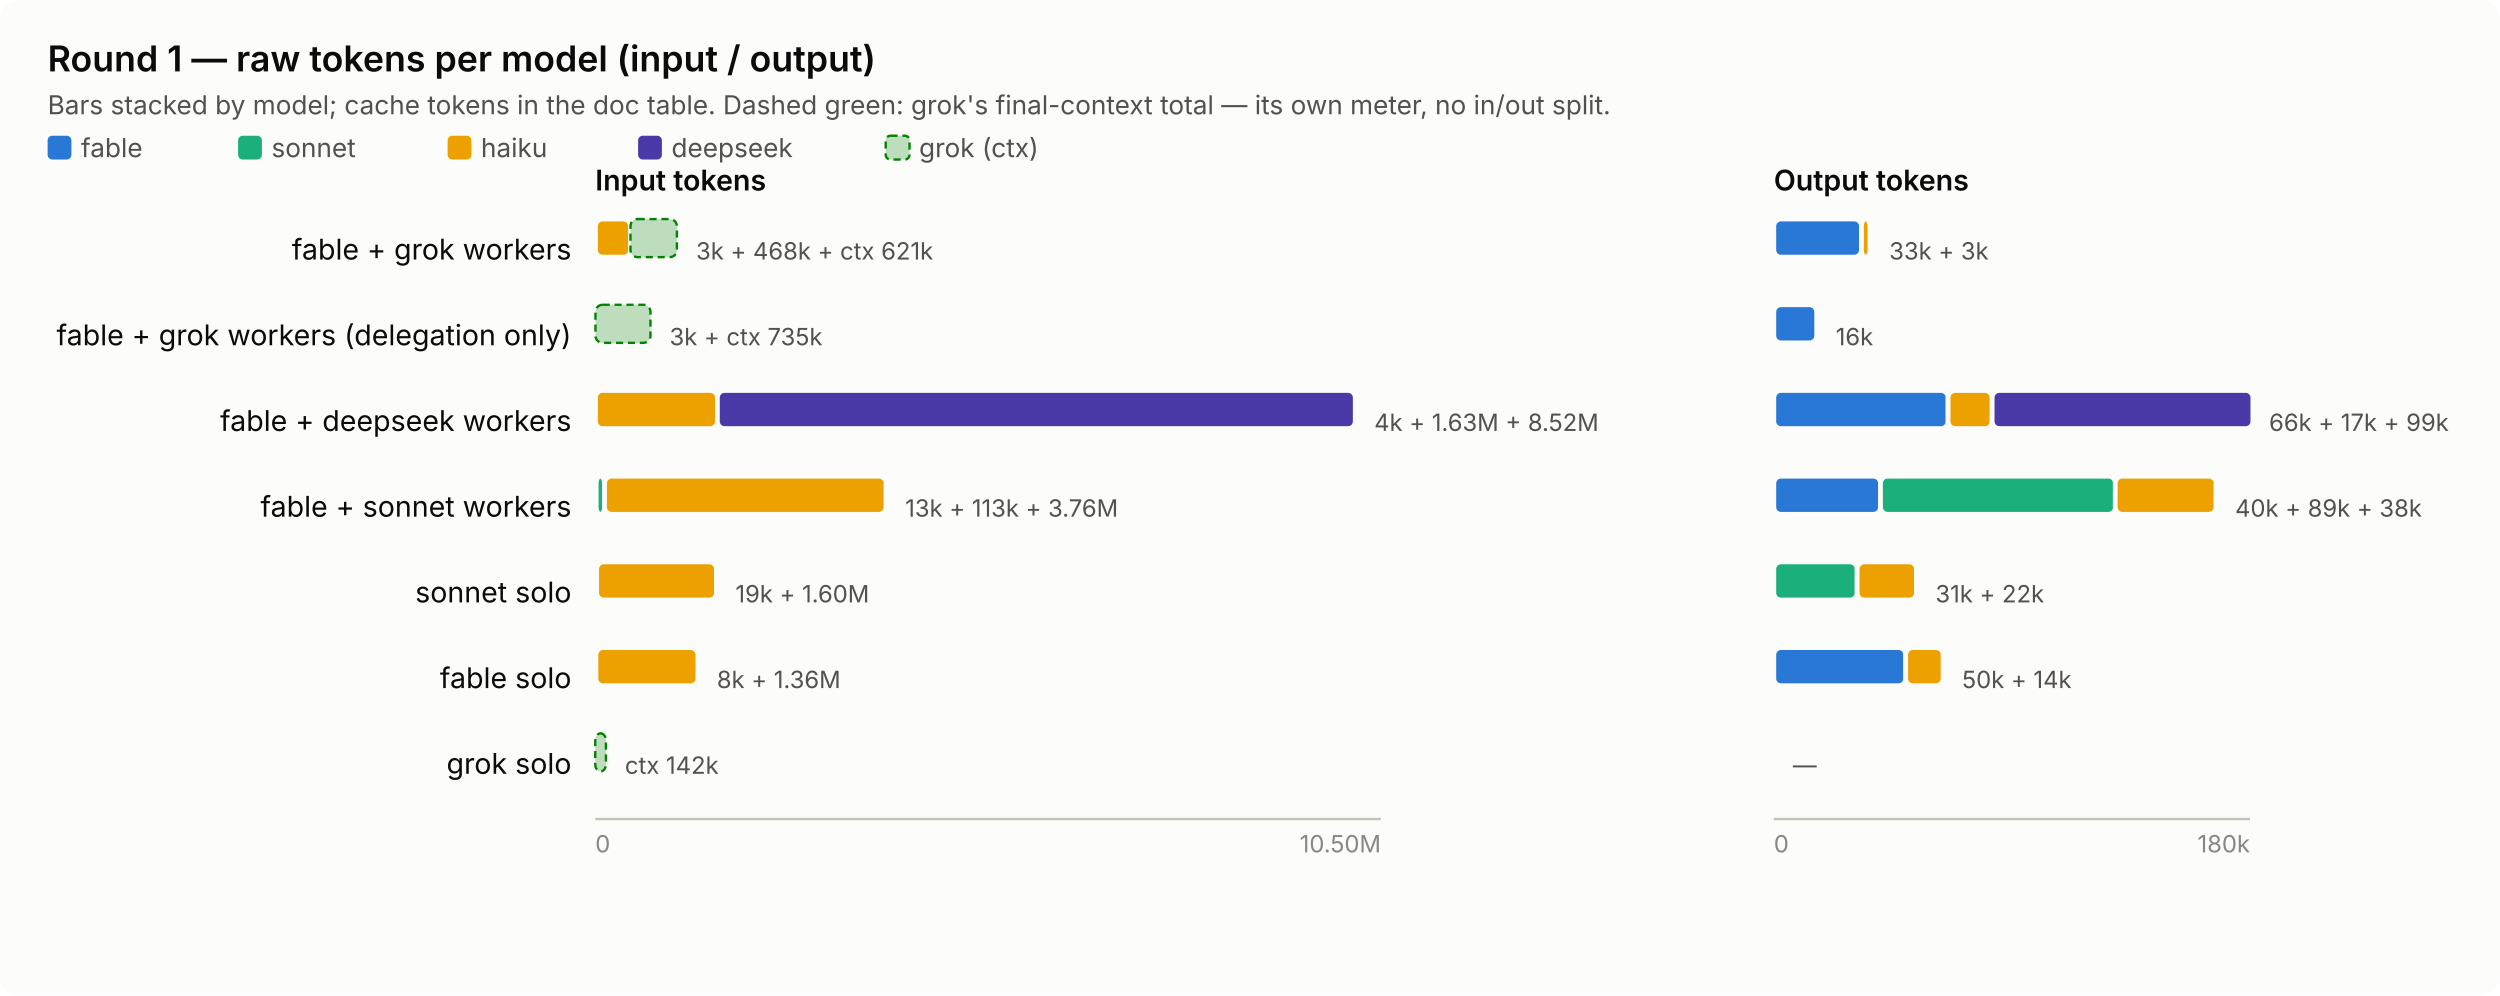
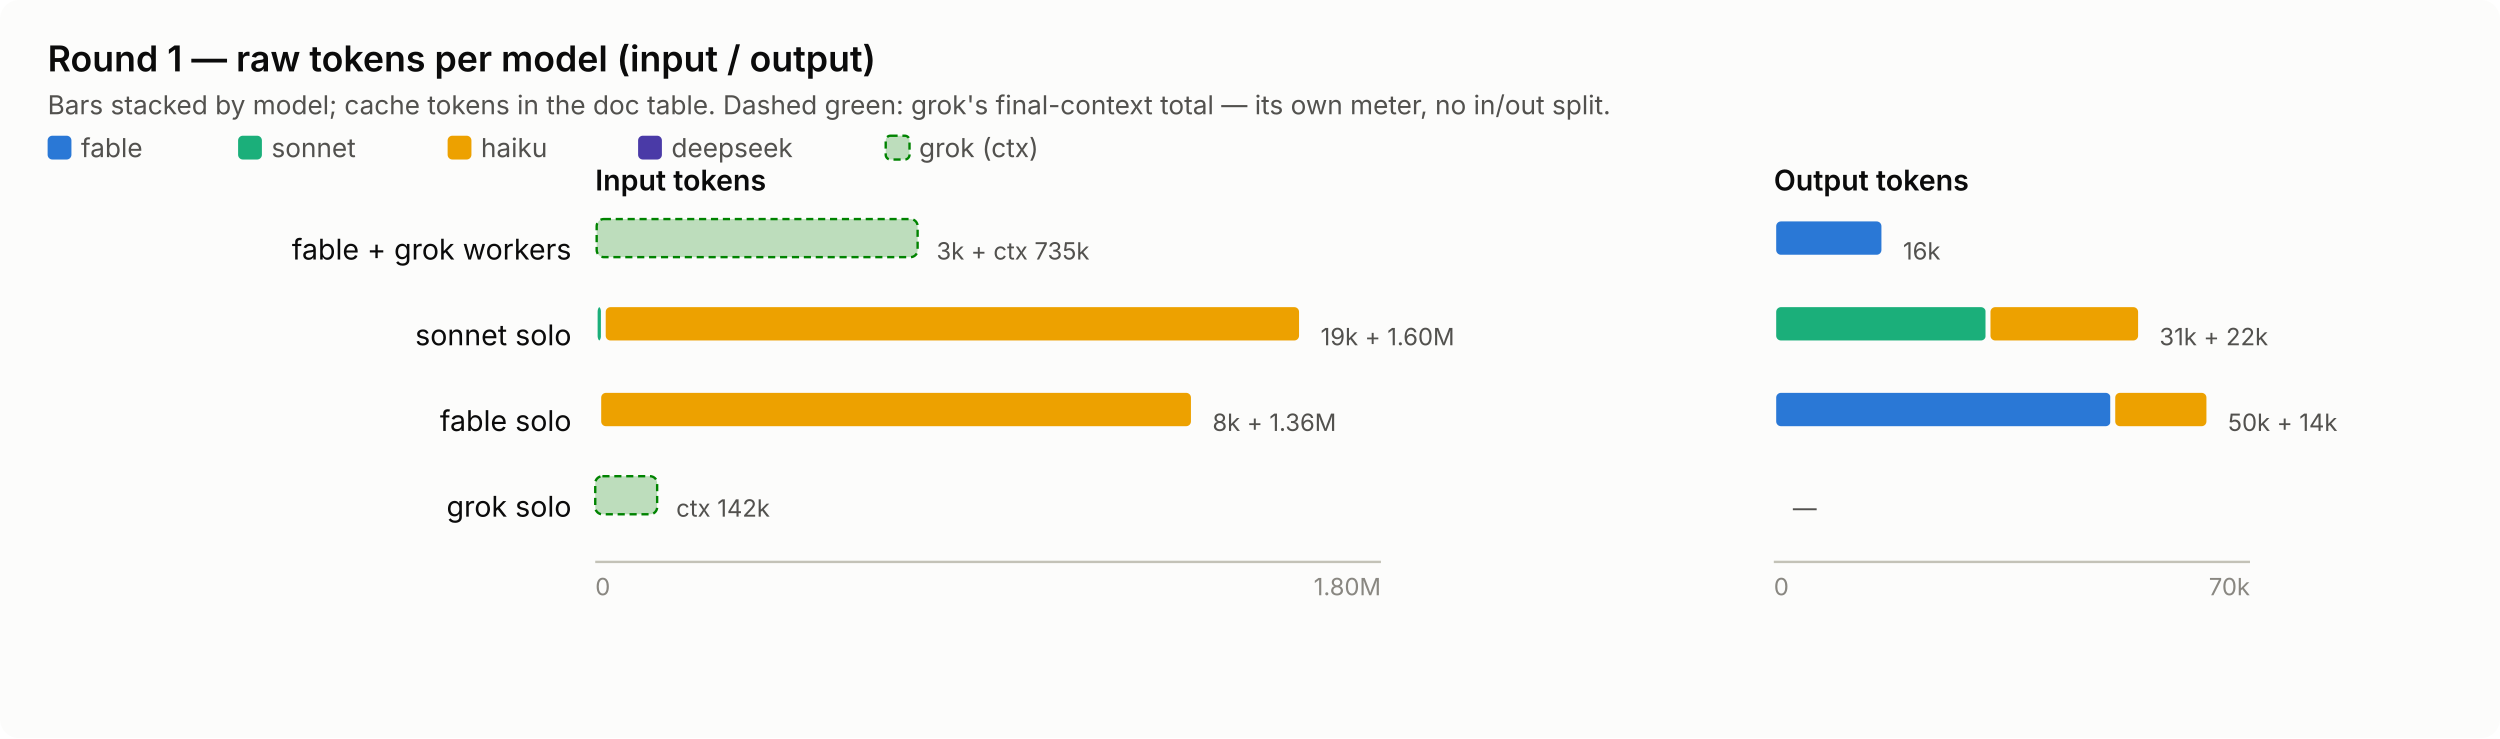
- <svg xmlns="http://www.w3.org/2000/svg" viewBox="0 0 1050 418" width="1050" height="418" role="img" aria-label="Round 1 raw tokens per model">
-   <rect width="1050" height="418" rx="8" fill="#fcfcfb" />
+ <svg xmlns="http://www.w3.org/2000/svg" viewBox="0 0 1050 310" width="1050" height="310" role="img" aria-label="Round 1 raw tokens per model">
+   <rect width="1050" height="310" rx="8" fill="#fcfcfb" />
  <text x="20" y="30" font-size="15" fill="#0b0b0b" text-anchor="start" font-weight="600" font-family="system-ui,-apple-system,Segoe UI,sans-serif">Round 1 — raw tokens per model (input / output)</text>
  <text x="20" y="48" font-size="11" fill="#52514e" text-anchor="start" font-weight="normal" font-family="system-ui,-apple-system,Segoe UI,sans-serif">Bars stacked by model; cache tokens in the doc table. Dashed green: grok's final-context total — its own meter, no in/out split.</text>
  <rect x="20" y="57" width="10" height="10" rx="2" fill="#2a78d6" />
  <text x="34" y="66" font-size="11" fill="#52514e" text-anchor="start" font-weight="normal" font-family="system-ui,-apple-system,Segoe UI,sans-serif">fable</text>
  <rect x="100" y="57" width="10" height="10" rx="2" fill="#1baf7a" />
  <text x="114" y="66" font-size="11" fill="#52514e" text-anchor="start" font-weight="normal" font-family="system-ui,-apple-system,Segoe UI,sans-serif">sonnet</text>
  <rect x="188" y="57" width="10" height="10" rx="2" fill="#eda100" />
  <text x="202" y="66" font-size="11" fill="#52514e" text-anchor="start" font-weight="normal" font-family="system-ui,-apple-system,Segoe UI,sans-serif">haiku</text>
  <rect x="268" y="57" width="10" height="10" rx="2" fill="#4a3aa7" />
  <text x="282" y="66" font-size="11" fill="#52514e" text-anchor="start" font-weight="normal" font-family="system-ui,-apple-system,Segoe UI,sans-serif">deepseek</text>
  <rect x="372" y="57" width="10" height="10" rx="2" fill="#008300" fill-opacity="0.25" stroke="#008300" stroke-dasharray="3,2" />
  <text x="386" y="66" font-size="11" fill="#52514e" text-anchor="start" font-weight="normal" font-family="system-ui,-apple-system,Segoe UI,sans-serif">grok (ctx)</text>
  <text x="250" y="80" font-size="12" fill="#0b0b0b" text-anchor="start" font-weight="600" font-family="system-ui,-apple-system,Segoe UI,sans-serif">Input tokens</text>
  <text x="240" y="109" font-size="12" fill="#0b0b0b" text-anchor="end" font-weight="normal" font-family="system-ui,-apple-system,Segoe UI,sans-serif">fable + grok workers</text>
-   <rect x="250.1" y="92" width="14.7" height="16" rx="3" fill="#eda100" stroke="#fcfcfb" stroke-width="2" />
-   <rect x="264.8" y="92" width="19.5" height="16" rx="3" fill="#008300" fill-opacity="0.25" stroke="#008300" stroke-dasharray="3,2" />
-   <text x="292.341" y="109" font-size="10" fill="#52514e" text-anchor="start" font-weight="normal" font-family="system-ui,-apple-system,Segoe UI,sans-serif">3k + 468k + ctx 621k</text>
-   <text x="240" y="145" font-size="12" fill="#0b0b0b" text-anchor="end" font-weight="normal" font-family="system-ui,-apple-system,Segoe UI,sans-serif">fable + grok workers (delegation only)</text>
-   <rect x="250.1" y="128" width="23.1" height="16" rx="3" fill="#008300" fill-opacity="0.25" stroke="#008300" stroke-dasharray="3,2" />
-   <text x="281.197" y="145" font-size="10" fill="#52514e" text-anchor="start" font-weight="normal" font-family="system-ui,-apple-system,Segoe UI,sans-serif">3k + ctx 735k</text>
-   <text x="240" y="181" font-size="12" fill="#0b0b0b" text-anchor="end" font-weight="normal" font-family="system-ui,-apple-system,Segoe UI,sans-serif">fable + deepseek workers</text>
-   <rect x="250.1" y="164" width="51.2" height="16" rx="3" fill="#eda100" stroke="#fcfcfb" stroke-width="2" />
-   <rect x="301.3" y="164" width="267.9" height="16" rx="3" fill="#4a3aa7" stroke="#fcfcfb" stroke-width="2" />
-   <text x="577.152" y="181" font-size="10" fill="#52514e" text-anchor="start" font-weight="normal" font-family="system-ui,-apple-system,Segoe UI,sans-serif">4k + 1.63M + 8.52M</text>
-   <text x="240" y="217" font-size="12" fill="#0b0b0b" text-anchor="end" font-weight="normal" font-family="system-ui,-apple-system,Segoe UI,sans-serif">fable + sonnet workers</text>
-   <rect x="250.4" y="200" width="3.5" height="16" rx="3" fill="#1baf7a" stroke="#fcfcfb" stroke-width="2" />
-   <rect x="253.9" y="200" width="118.2" height="16" rx="3" fill="#eda100" stroke="#fcfcfb" stroke-width="2" />
-   <text x="380.175" y="217" font-size="10" fill="#52514e" text-anchor="start" font-weight="normal" font-family="system-ui,-apple-system,Segoe UI,sans-serif">13k + 113k + 3.76M</text>
-   <text x="240" y="253" font-size="12" fill="#0b0b0b" text-anchor="end" font-weight="normal" font-family="system-ui,-apple-system,Segoe UI,sans-serif">sonnet solo</text>
-   <rect x="250.0" y="236" width="1.5" height="16" rx="3" fill="#1baf7a" stroke="#fcfcfb" stroke-width="2" />
-   <rect x="250.6" y="236" width="50.3" height="16" rx="3" fill="#eda100" stroke="#fcfcfb" stroke-width="2" />
-   <text x="308.855" y="253" font-size="10" fill="#52514e" text-anchor="start" font-weight="normal" font-family="system-ui,-apple-system,Segoe UI,sans-serif">19k + 1.60M</text>
-   <text x="240" y="289" font-size="12" fill="#0b0b0b" text-anchor="end" font-weight="normal" font-family="system-ui,-apple-system,Segoe UI,sans-serif">fable solo</text>
-   <rect x="250.3" y="272" width="42.8" height="16" rx="3" fill="#eda100" stroke="#fcfcfb" stroke-width="2" />
-   <text x="301.067" y="289" font-size="10" fill="#52514e" text-anchor="start" font-weight="normal" font-family="system-ui,-apple-system,Segoe UI,sans-serif">8k + 1.36M</text>
-   <text x="240" y="325" font-size="12" fill="#0b0b0b" text-anchor="end" font-weight="normal" font-family="system-ui,-apple-system,Segoe UI,sans-serif">grok solo</text>
-   <rect x="250.0" y="308" width="4.5" height="16" rx="3" fill="#008300" fill-opacity="0.25" stroke="#008300" stroke-dasharray="3,2" />
-   <text x="262.456" y="325" font-size="10" fill="#52514e" text-anchor="start" font-weight="normal" font-family="system-ui,-apple-system,Segoe UI,sans-serif">ctx 142k</text>
-   <line x1="250" y1="344" x2="580" y2="344" stroke="#c3c2b7" />
-   <text x="250" y="358" font-size="10" fill="#898781" text-anchor="start" font-weight="normal" font-family="system-ui,-apple-system,Segoe UI,sans-serif">0</text>
-   <text x="580" y="358" font-size="10" fill="#898781" text-anchor="end" font-weight="normal" font-family="system-ui,-apple-system,Segoe UI,sans-serif">10.50M</text>
+   <rect x="250.0" y="92" width="1.5" height="16" rx="3" fill="#2a78d6" stroke="#fcfcfb" stroke-width="2" />
+   <rect x="250.6" y="92" width="134.8" height="16" rx="3" fill="#008300" fill-opacity="0.25" stroke="#008300" stroke-dasharray="3,2" />
+   <text x="393.315" y="109" font-size="10" fill="#52514e" text-anchor="start" font-weight="normal" font-family="system-ui,-apple-system,Segoe UI,sans-serif">3k + ctx 735k</text>
+   <text x="240" y="145" font-size="12" fill="#0b0b0b" text-anchor="end" font-weight="normal" font-family="system-ui,-apple-system,Segoe UI,sans-serif">sonnet solo</text>
+   <rect x="250.0" y="128" width="3.4" height="16" rx="3" fill="#1baf7a" stroke="#fcfcfb" stroke-width="2" />
+   <rect x="253.4" y="128" width="293.2" height="16" rx="3" fill="#eda100" stroke="#fcfcfb" stroke-width="2" />
+   <text x="554.653" y="145" font-size="10" fill="#52514e" text-anchor="start" font-weight="normal" font-family="system-ui,-apple-system,Segoe UI,sans-serif">19k + 1.60M</text>
+   <text x="240" y="181" font-size="12" fill="#0b0b0b" text-anchor="end" font-weight="normal" font-family="system-ui,-apple-system,Segoe UI,sans-serif">fable solo</text>
+   <rect x="250.0" y="164" width="1.5" height="16" rx="3" fill="#2a78d6" stroke="#fcfcfb" stroke-width="2" />
+   <rect x="251.5" y="164" width="249.7" height="16" rx="3" fill="#eda100" stroke="#fcfcfb" stroke-width="2" />
+   <text x="509.223" y="181" font-size="10" fill="#52514e" text-anchor="start" font-weight="normal" font-family="system-ui,-apple-system,Segoe UI,sans-serif">8k + 1.36M</text>
+   <text x="240" y="217" font-size="12" fill="#0b0b0b" text-anchor="end" font-weight="normal" font-family="system-ui,-apple-system,Segoe UI,sans-serif">grok solo</text>
+   <rect x="250.0" y="200" width="26.0" height="16" rx="3" fill="#008300" fill-opacity="0.25" stroke="#008300" stroke-dasharray="3,2" />
+   <text x="283.994" y="217" font-size="10" fill="#52514e" text-anchor="start" font-weight="normal" font-family="system-ui,-apple-system,Segoe UI,sans-serif">ctx 142k</text>
+   <line x1="250" y1="236" x2="580" y2="236" stroke="#c3c2b7" />
+   <text x="250" y="250" font-size="10" fill="#898781" text-anchor="start" font-weight="normal" font-family="system-ui,-apple-system,Segoe UI,sans-serif">0</text>
+   <text x="580" y="250" font-size="10" fill="#898781" text-anchor="end" font-weight="normal" font-family="system-ui,-apple-system,Segoe UI,sans-serif">1.80M</text>
  <text x="745" y="80" font-size="12" fill="#0b0b0b" text-anchor="start" font-weight="600" font-family="system-ui,-apple-system,Segoe UI,sans-serif">Output tokens</text>
-   <rect x="745.0" y="92" width="36.8" height="16" rx="3" fill="#2a78d6" stroke="#fcfcfb" stroke-width="2" />
-   <rect x="781.8" y="92" width="3.6" height="16" rx="3" fill="#eda100" stroke="#fcfcfb" stroke-width="2" />
-   <text x="793.467" y="109" font-size="10" fill="#52514e" text-anchor="start" font-weight="normal" font-family="system-ui,-apple-system,Segoe UI,sans-serif">33k + 3k</text>
-   <rect x="745.0" y="128" width="18.0" height="16" rx="3" fill="#2a78d6" stroke="#fcfcfb" stroke-width="2" />
-   <text x="770.982" y="145" font-size="10" fill="#52514e" text-anchor="start" font-weight="normal" font-family="system-ui,-apple-system,Segoe UI,sans-serif">16k</text>
-   <rect x="745.0" y="164" width="73.2" height="16" rx="3" fill="#2a78d6" stroke="#fcfcfb" stroke-width="2" />
-   <rect x="818.2" y="164" width="18.5" height="16" rx="3" fill="#eda100" stroke="#fcfcfb" stroke-width="2" />
-   <rect x="836.7" y="164" width="109.5" height="16" rx="3" fill="#4a3aa7" stroke="#fcfcfb" stroke-width="2" />
-   <text x="953.0" y="181" font-size="10" fill="#52514e" text-anchor="start" font-weight="normal" font-family="system-ui,-apple-system,Segoe UI,sans-serif">66k + 17k + 99k</text>
-   <rect x="745.0" y="200" width="44.8" height="16" rx="3" fill="#2a78d6" stroke="#fcfcfb" stroke-width="2" />
-   <rect x="789.8" y="200" width="98.7" height="16" rx="3" fill="#1baf7a" stroke="#fcfcfb" stroke-width="2" />
-   <rect x="888.4" y="200" width="42.3" height="16" rx="3" fill="#eda100" stroke="#fcfcfb" stroke-width="2" />
-   <text x="938.73" y="217" font-size="10" fill="#52514e" text-anchor="start" font-weight="normal" font-family="system-ui,-apple-system,Segoe UI,sans-serif">40k + 89k + 38k</text>
-   <rect x="745.0" y="236" width="35.0" height="16" rx="3" fill="#1baf7a" stroke="#fcfcfb" stroke-width="2" />
-   <rect x="780.0" y="236" width="24.9" height="16" rx="3" fill="#eda100" stroke="#fcfcfb" stroke-width="2" />
-   <text x="812.869" y="253" font-size="10" fill="#52514e" text-anchor="start" font-weight="normal" font-family="system-ui,-apple-system,Segoe UI,sans-serif">31k + 22k</text>
-   <rect x="745.0" y="272" width="55.4" height="16" rx="3" fill="#2a78d6" stroke="#fcfcfb" stroke-width="2" />
-   <rect x="800.4" y="272" width="15.7" height="16" rx="3" fill="#eda100" stroke="#fcfcfb" stroke-width="2" />
-   <text x="824.06" y="289" font-size="10" fill="#52514e" text-anchor="start" font-weight="normal" font-family="system-ui,-apple-system,Segoe UI,sans-serif">50k + 14k</text>
-   <text x="753.0" y="325" font-size="10" fill="#52514e" text-anchor="start" font-weight="normal" font-family="system-ui,-apple-system,Segoe UI,sans-serif">—</text>
-   <line x1="745" y1="344" x2="945" y2="344" stroke="#c3c2b7" />
-   <text x="745" y="358" font-size="10" fill="#898781" text-anchor="start" font-weight="normal" font-family="system-ui,-apple-system,Segoe UI,sans-serif">0</text>
-   <text x="945" y="358" font-size="10" fill="#898781" text-anchor="end" font-weight="normal" font-family="system-ui,-apple-system,Segoe UI,sans-serif">180k</text>
+   <rect x="745.0" y="92" width="46.2" height="16" rx="3" fill="#2a78d6" stroke="#fcfcfb" stroke-width="2" />
+   <text x="799.24" y="109" font-size="10" fill="#52514e" text-anchor="start" font-weight="normal" font-family="system-ui,-apple-system,Segoe UI,sans-serif">16k</text>
+   <rect x="745.0" y="128" width="90.0" height="16" rx="3" fill="#1baf7a" stroke="#fcfcfb" stroke-width="2" />
+   <rect x="835.0" y="128" width="64.0" height="16" rx="3" fill="#eda100" stroke="#fcfcfb" stroke-width="2" />
+   <text x="906.949" y="145" font-size="10" fill="#52514e" text-anchor="start" font-weight="normal" font-family="system-ui,-apple-system,Segoe UI,sans-serif">31k + 22k</text>
+   <rect x="745.0" y="164" width="142.4" height="16" rx="3" fill="#2a78d6" stroke="#fcfcfb" stroke-width="2" />
+   <rect x="887.4" y="164" width="40.3" height="16" rx="3" fill="#eda100" stroke="#fcfcfb" stroke-width="2" />
+   <text x="935.726" y="181" font-size="10" fill="#52514e" text-anchor="start" font-weight="normal" font-family="system-ui,-apple-system,Segoe UI,sans-serif">50k + 14k</text>
+   <text x="753.0" y="217" font-size="10" fill="#52514e" text-anchor="start" font-weight="normal" font-family="system-ui,-apple-system,Segoe UI,sans-serif">—</text>
+   <line x1="745" y1="236" x2="945" y2="236" stroke="#c3c2b7" />
+   <text x="745" y="250" font-size="10" fill="#898781" text-anchor="start" font-weight="normal" font-family="system-ui,-apple-system,Segoe UI,sans-serif">0</text>
+   <text x="945" y="250" font-size="10" fill="#898781" text-anchor="end" font-weight="normal" font-family="system-ui,-apple-system,Segoe UI,sans-serif">70k</text>
</svg>
